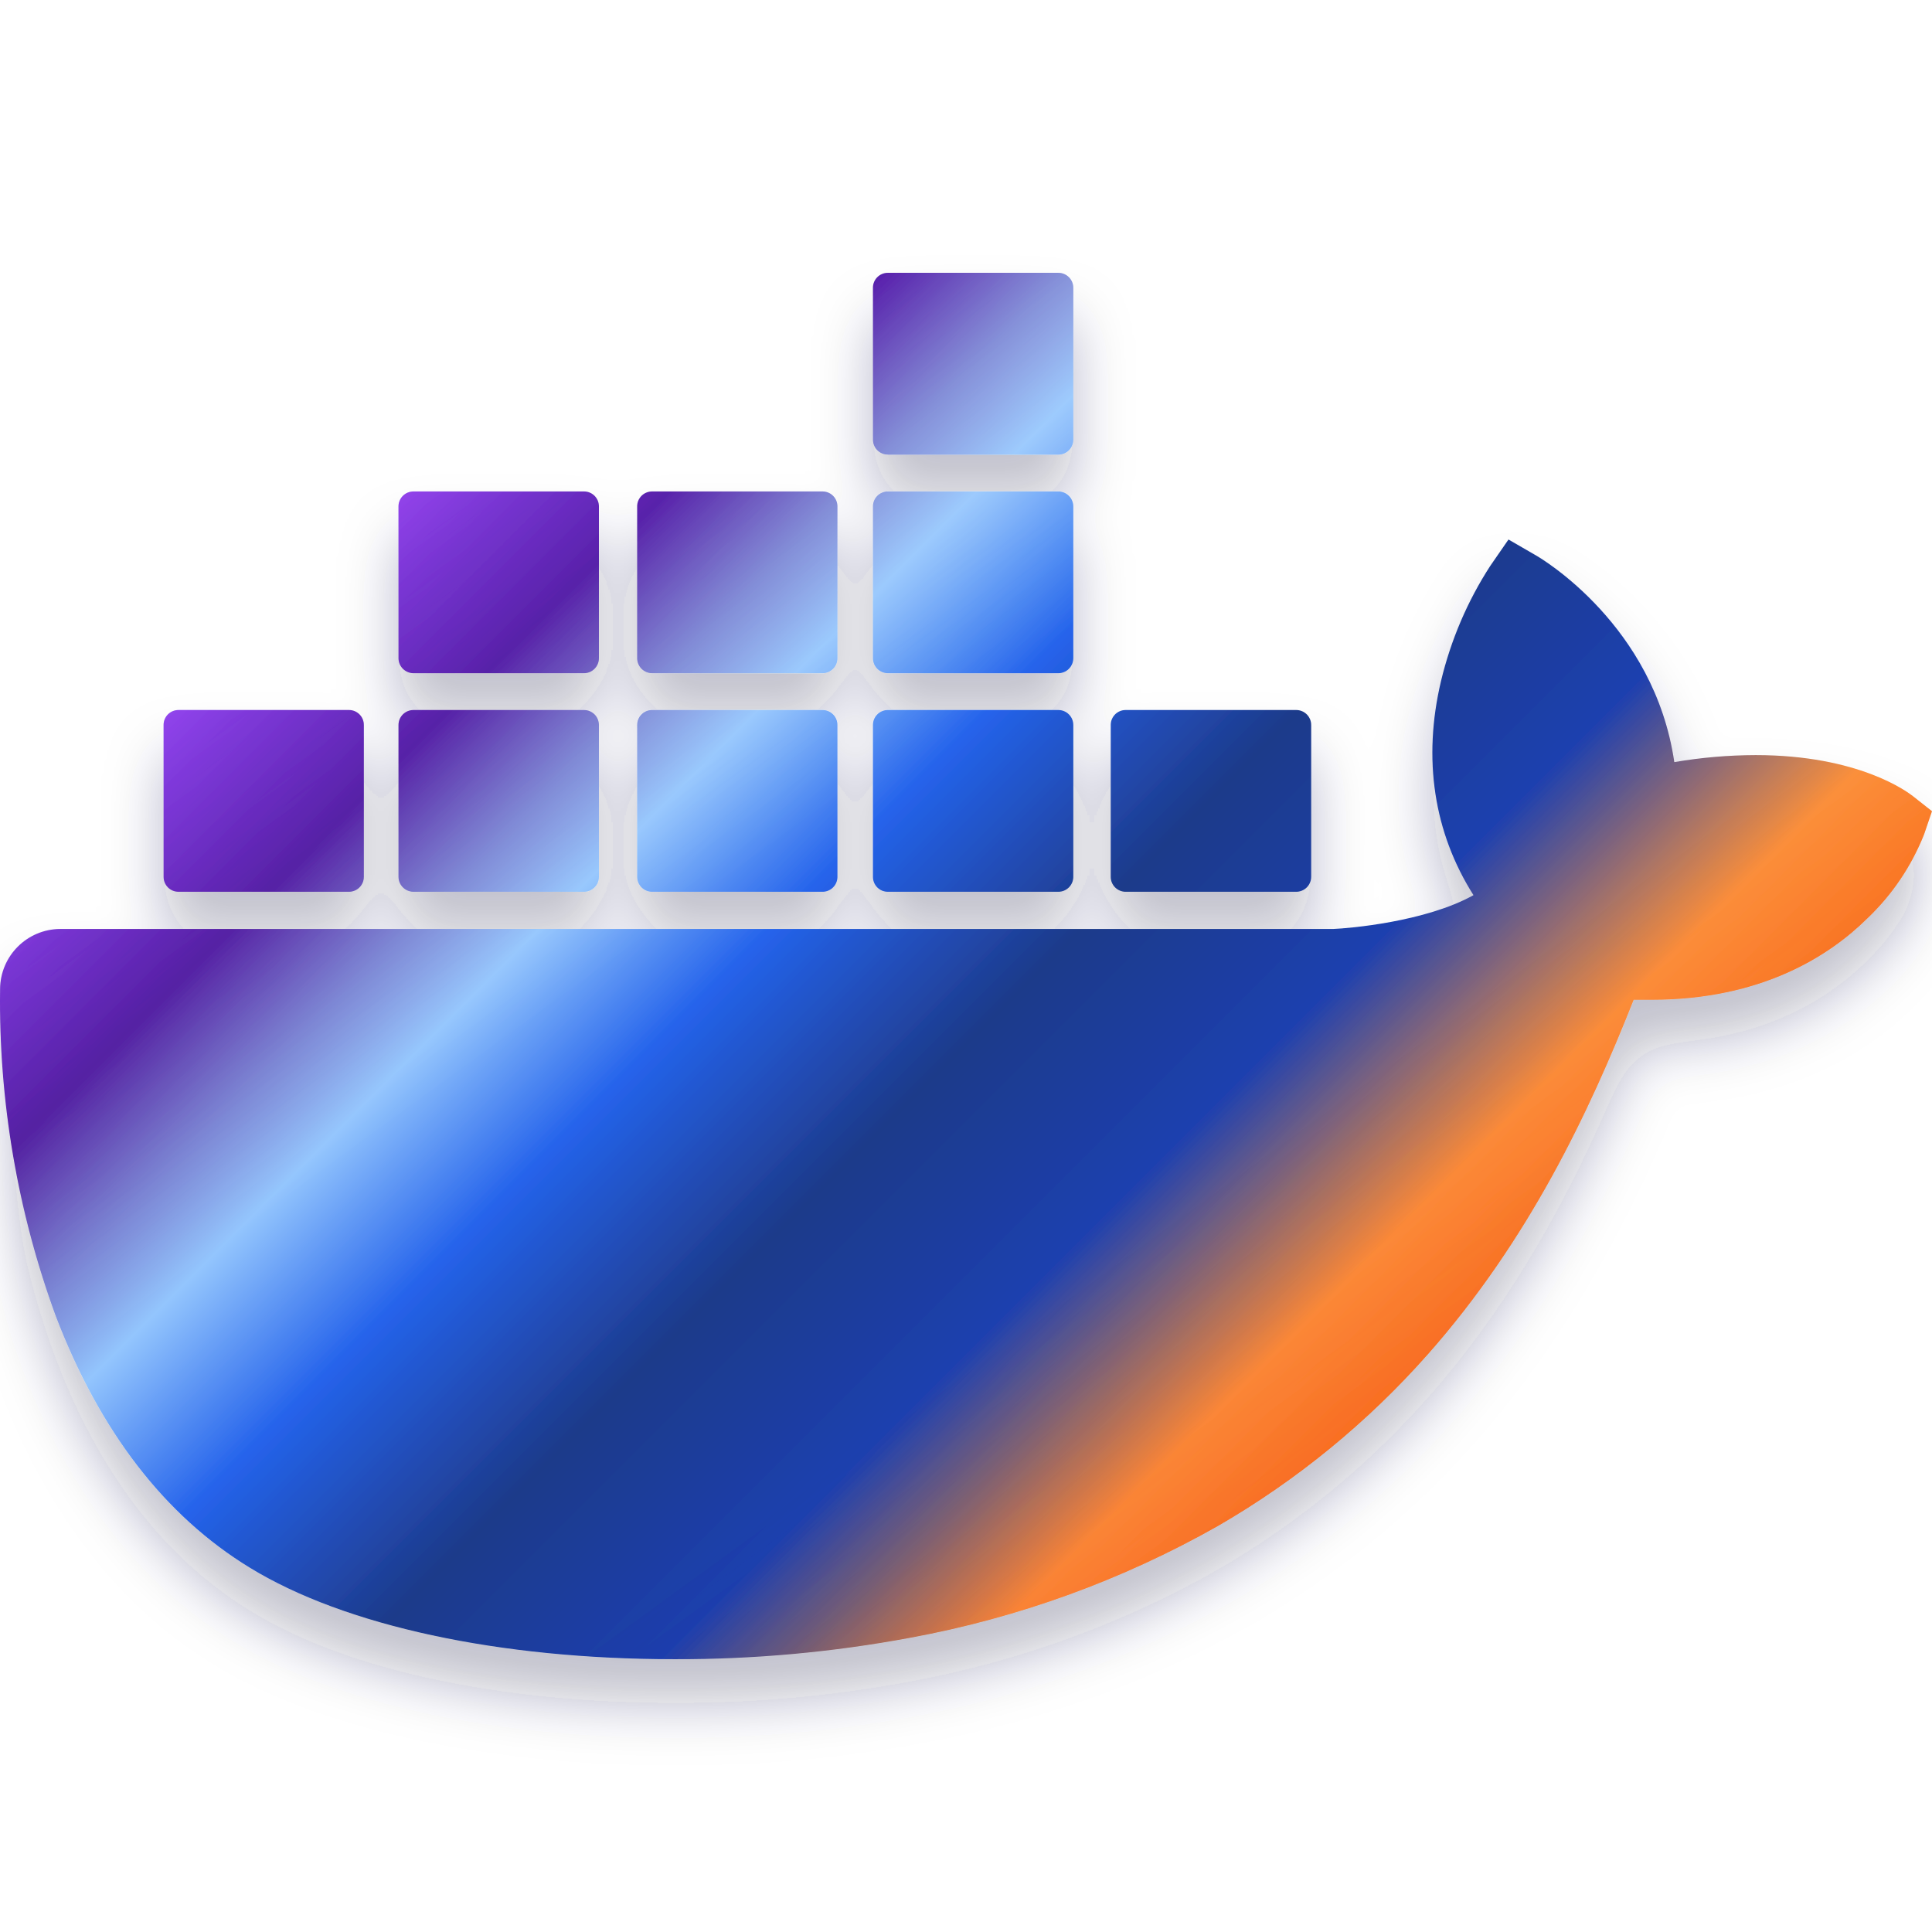
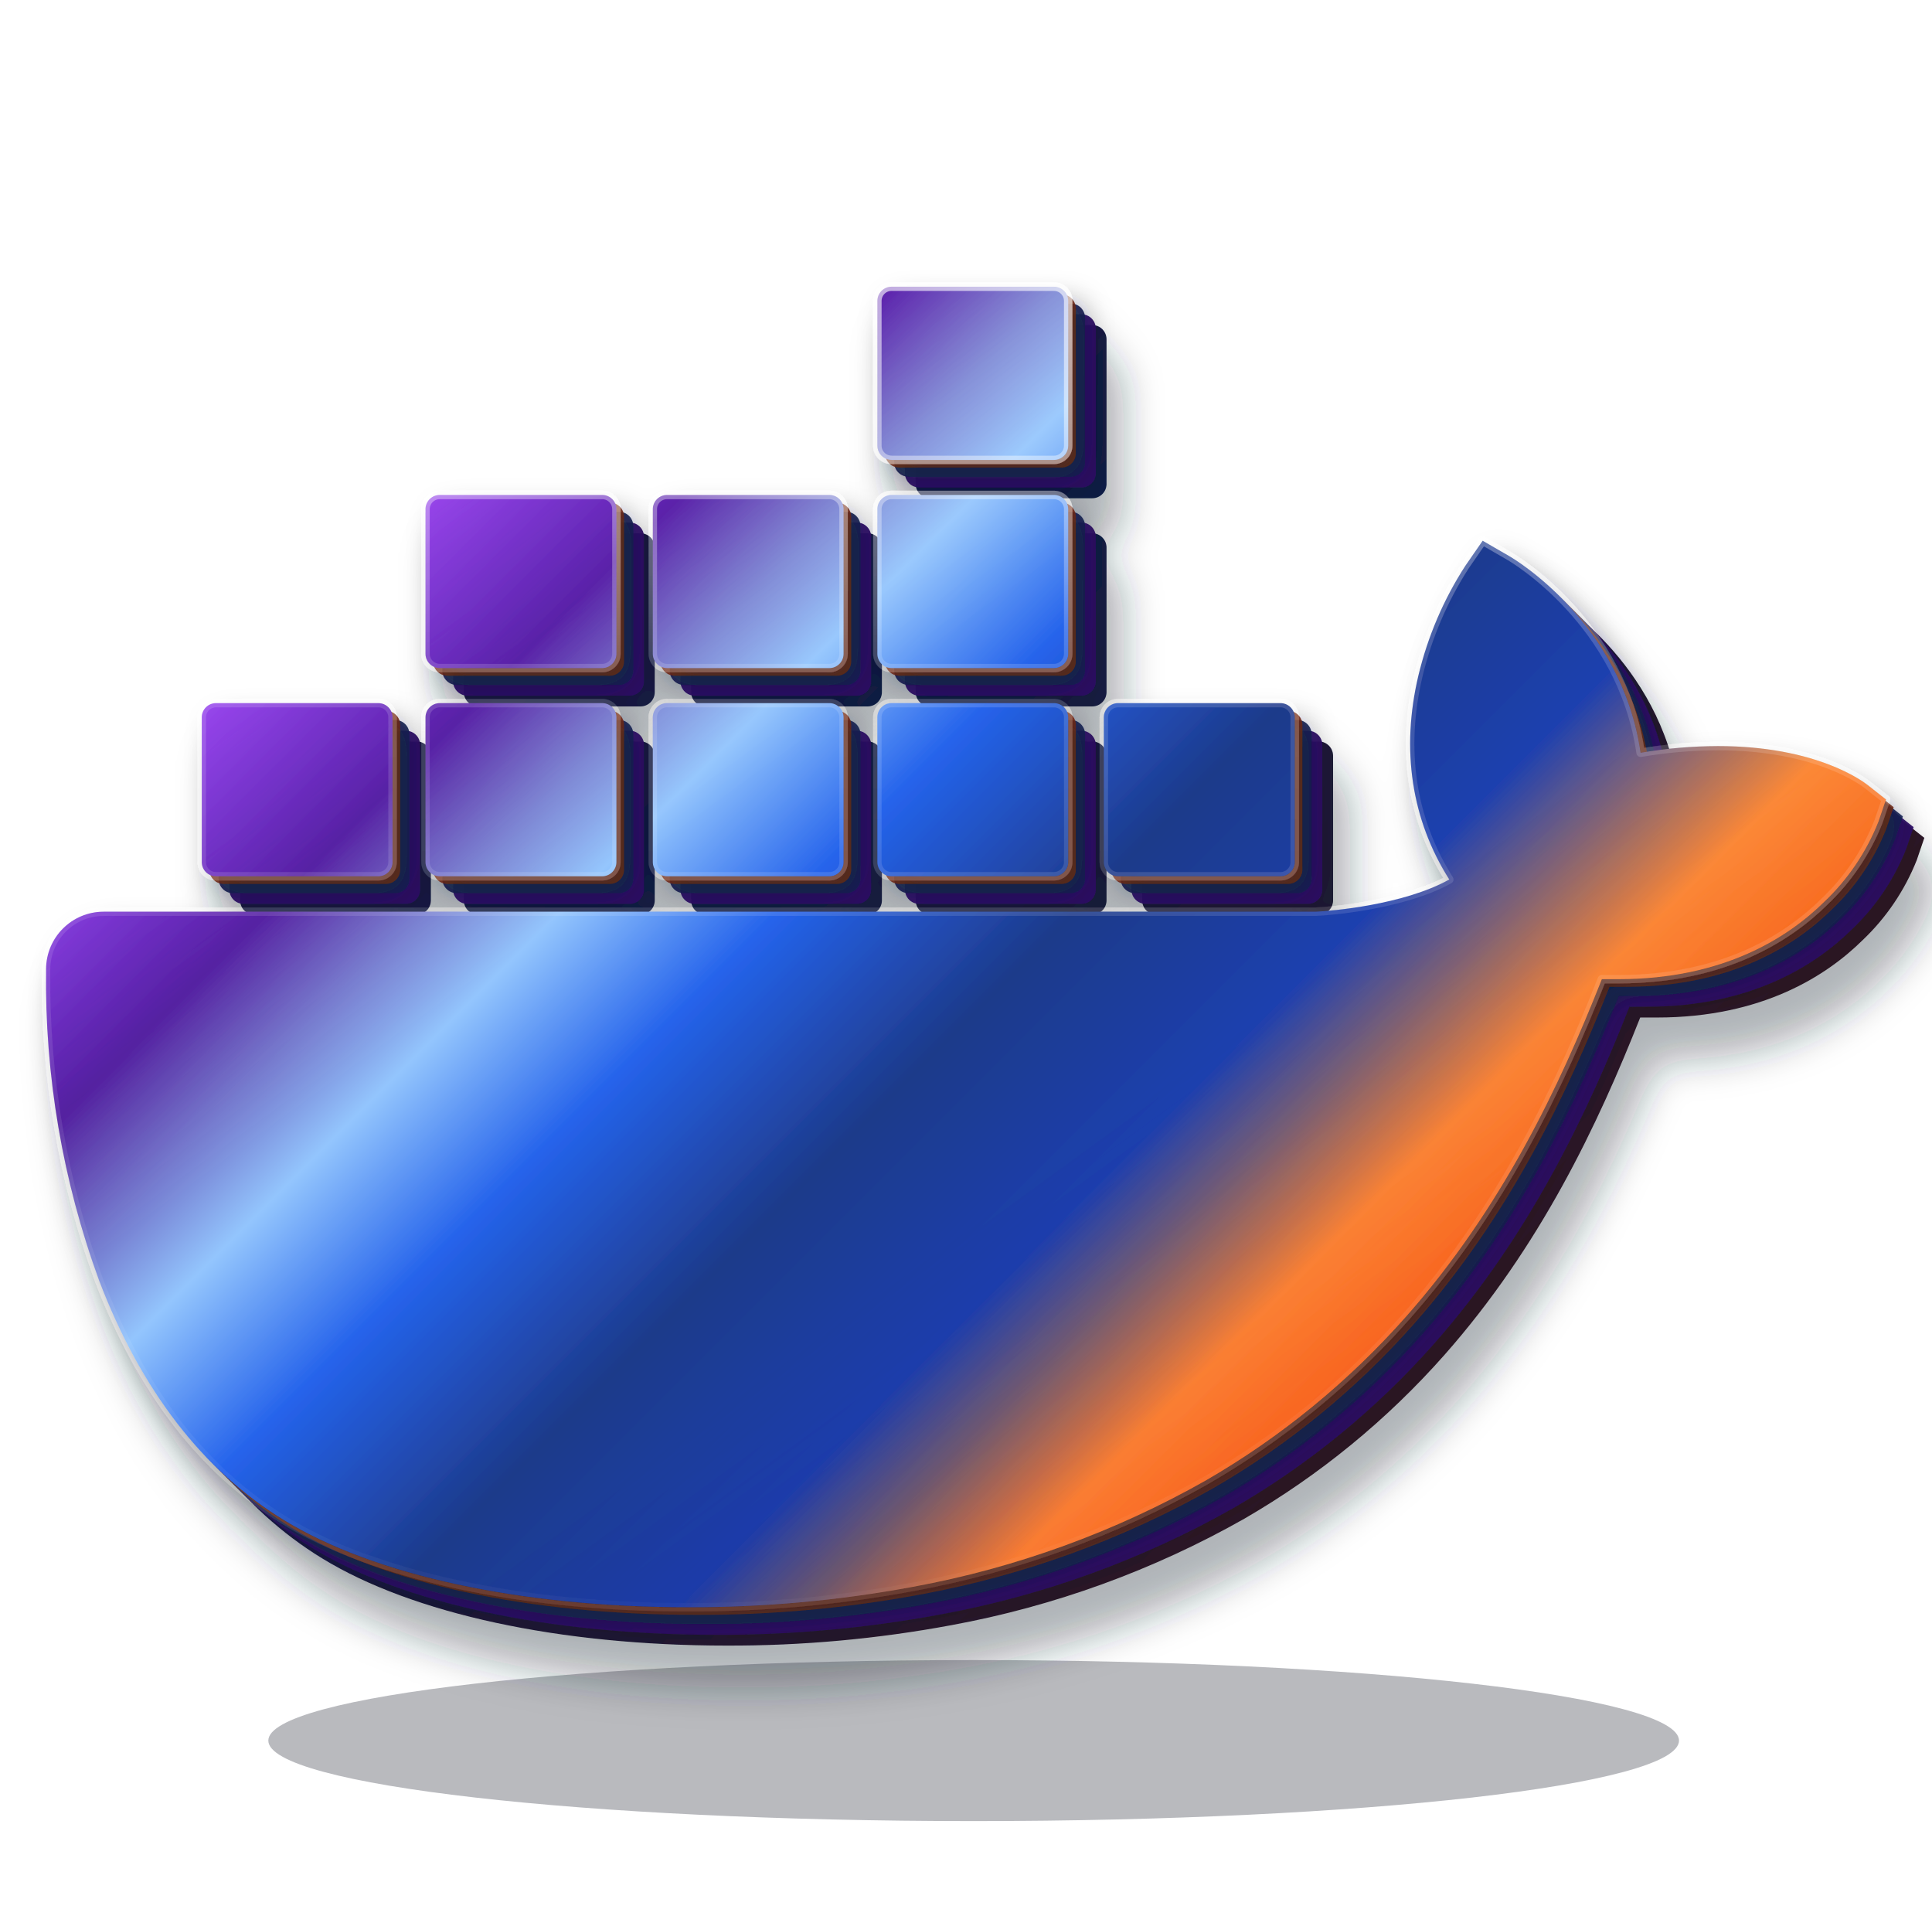
- <svg xmlns="http://www.w3.org/2000/svg" viewBox="0 0 24 24" role="img" aria-label="Docker">
+ <svg xmlns="http://www.w3.org/2000/svg" xmlns:xlink="http://www.w3.org/1999/xlink" viewBox="-0.6 -0.35 25.2 24.85" role="img" aria-label="Docker">
  <defs>
+     <path id="dockerMark" d="M13.983 11.078h2.119a.186.186 0 00.186-.185V9.006a.186.186 0 00-.186-.186h-2.119a.185.185 0 00-.185.185v1.888c0 .102.083.185.185.185m-2.954-5.43h2.118a.186.186 0 00.186-.186V3.574a.186.186 0 00-.186-.185h-2.118a.185.185 0 00-.185.185v1.888c0 .102.082.185.185.185m0 2.716h2.118a.187.187 0 00.186-.186V6.29a.186.186 0 00-.186-.185h-2.118a.185.185 0 00-.185.185v1.887c0 .102.082.185.185.186m-2.93 0h2.12a.186.186 0 00.184-.186V6.29a.185.185 0 00-.185-.185H8.1a.185.185 0 00-.185.185v1.887c0 .102.083.185.185.186m-2.964 0h2.119a.186.186 0 00.185-.186V6.29a.185.185 0 00-.185-.185H5.136a.186.186 0 00-.186.185v1.887c0 .102.084.185.186.186m5.893 2.715h2.118a.186.186 0 00.186-.185V9.006a.186.186 0 00-.186-.186h-2.118a.185.185 0 00-.185.185v1.888c0 .102.082.185.185.185m-2.93 0h2.12a.185.185 0 00.184-.185V9.006a.185.185 0 00-.184-.186h-2.12a.185.185 0 00-.184.185v1.888c0 .102.083.185.185.185m-2.964 0h2.119a.185.185 0 00.185-.185V9.006a.185.185 0 00-.184-.186h-2.12a.186.186 0 00-.186.186v1.887c0 .102.084.185.186.185m-2.92 0h2.12a.185.185 0 00.184-.185V9.006a.185.185 0 00-.184-.186h-2.12a.185.185 0 00-.184.185v1.888c0 .102.082.185.185.185M23.763 9.89c-.065-.051-.672-.51-1.954-.51-.338.001-.676.03-1.01.087-.248-1.7-1.653-2.53-1.716-2.566l-.344-.199-.226.327c-.284.438-.49.922-.612 1.43-.23.97-.09 1.882.403 2.661-.595.332-1.55.413-1.744.42H.751a.751.751 0 00-.75.748 11.376 11.376 0 00.692 4.062c.545 1.428 1.355 2.48 2.41 3.124 1.18.723 3.1 1.137 5.275 1.137.983.003 1.963-.086 2.93-.266a12.248 12.248 0 003.823-1.389c.98-.567 1.86-1.288 2.61-2.136 1.252-1.418 1.998-2.997 2.553-4.4h.221c1.372 0 2.215-.549 2.68-1.009.309-.293.55-.65.707-1.046l.098-.288Z" />
    <linearGradient id="chrome" x1="0" y1="0" x2="24" y2="24" gradientUnits="userSpaceOnUse">
      <stop offset="0%" stop-color="#FAF5FF" />
      <stop offset="7%" stop-color="#E9D5FF" />
      <stop offset="14%" stop-color="#C084FC" />
      <stop offset="22%" stop-color="#7C3AED" />
      <stop offset="30%" stop-color="#4C1D95" />
      <stop offset="38%" stop-color="#93C5FD" />
      <stop offset="44%" stop-color="#2563EB" />
      <stop offset="52%" stop-color="#1E3A8A" />
      <stop offset="60%" stop-color="#1E40AF" />
      <stop offset="68%" stop-color="#FB923C" />
      <stop offset="76%" stop-color="#F97316" />
      <stop offset="84%" stop-color="#FED7AA" />
      <stop offset="92%" stop-color="#EA580C" />
      <stop offset="100%" stop-color="#9A3412" />
    </linearGradient>
    <linearGradient id="shine" x1="2" y1="0" x2="18" y2="22" gradientUnits="userSpaceOnUse">
-       <stop offset="0%" stop-color="#FFFFFF" stop-opacity="0.85" />
-       <stop offset="28%" stop-color="#E0E7FF" stop-opacity="0.25" />
-       <stop offset="48%" stop-color="#FFFFFF" stop-opacity="0" />
-       <stop offset="72%" stop-color="#0F172A" stop-opacity="0" />
-       <stop offset="100%" stop-color="#0F172A" stop-opacity="0.45" />
+       <stop offset="0%" stop-color="#FFFFFF" stop-opacity="0.9" />
+       <stop offset="22%" stop-color="#F8FAFC" stop-opacity="0.35" />
+       <stop offset="45%" stop-color="#FFFFFF" stop-opacity="0" />
+       <stop offset="68%" stop-color="#0F172A" stop-opacity="0" />
+       <stop offset="100%" stop-color="#0B1220" stop-opacity="0.55" />
    </linearGradient>
-     <filter id="chromeDepth" x="-8%" y="-8%" width="116%" height="116%" color-interpolation-filters="sRGB">
-       <feDropShadow dx="0" dy="0.35" stdDeviation="0.15" flood-color="#FFFFFF" flood-opacity="0.35" />
-       <feDropShadow dx="0" dy="0.55" stdDeviation="0.35" flood-color="#1E1B4B" flood-opacity="0.28" />
+     <linearGradient id="extrude" x1="0" y1="0" x2="24" y2="24" gradientUnits="userSpaceOnUse">
+       <stop offset="0%" stop-color="#1E1033" />
+       <stop offset="40%" stop-color="#111C44" />
+       <stop offset="100%" stop-color="#431407" />
+     </linearGradient>
+     <linearGradient id="rim" x1="0" y1="0" x2="0" y2="24" gradientUnits="userSpaceOnUse">
+       <stop offset="0%" stop-color="#FFFFFF" stop-opacity="0.95" />
+       <stop offset="35%" stop-color="#FFFFFF" stop-opacity="0.15" />
+       <stop offset="100%" stop-color="#FFFFFF" stop-opacity="0" />
+     </linearGradient>
+     <filter id="groundShadow" x="-30%" y="-20%" width="160%" height="160%" color-interpolation-filters="sRGB">
+       <feDropShadow dx="0" dy="0.75" stdDeviation="0.45" flood-color="#020617" flood-opacity="0.55" />
+       <feDropShadow dx="0.22" dy="0.55" stdDeviation="0.25" flood-color="#1E293B" flood-opacity="0.35" />
+     </filter>
+     <filter id="faceLift" x="-25%" y="-25%" width="150%" height="150%" color-interpolation-filters="sRGB">
+       <feGaussianBlur in="SourceAlpha" stdDeviation="0.25" result="blur" />
+       <feSpecularLighting in="blur" surfaceScale="2.8" specularConstant="0.75" specularExponent="28" lighting-color="#FFFFFF" result="spec">
+         <fePointLight x="-16" y="-14" z="42" />
+       </feSpecularLighting>
+       <feComposite in="spec" in2="SourceAlpha" operator="in" result="specClip" />
+       <feComposite in="SourceGraphic" in2="specClip" operator="arithmetic" k1="0" k2="1" k3="0.65" k4="0" />
+       <feDropShadow dx="-0.06" dy="-0.08" stdDeviation="0.08" flood-color="#FFFFFF" flood-opacity="0.45" />
+       <feDropShadow dx="0.18" dy="0.22" stdDeviation="0.18" flood-color="#0F172A" flood-opacity="0.35" />
    </filter>
  </defs>
-   <g filter="url(#chromeDepth)">
-     <path fill="url(#chrome)" d="M13.983 11.078h2.119a.186.186 0 00.186-.185V9.006a.186.186 0 00-.186-.186h-2.119a.185.185 0 00-.185.185v1.888c0 .102.083.185.185.185m-2.954-5.43h2.118a.186.186 0 00.186-.186V3.574a.186.186 0 00-.186-.185h-2.118a.185.185 0 00-.185.185v1.888c0 .102.082.185.185.185m0 2.716h2.118a.187.187 0 00.186-.186V6.29a.186.186 0 00-.186-.185h-2.118a.185.185 0 00-.185.185v1.887c0 .102.082.185.185.186m-2.93 0h2.12a.186.186 0 00.184-.186V6.29a.185.185 0 00-.185-.185H8.1a.185.185 0 00-.185.185v1.887c0 .102.083.185.185.186m-2.964 0h2.119a.186.186 0 00.185-.186V6.29a.185.185 0 00-.185-.185H5.136a.186.186 0 00-.186.185v1.887c0 .102.084.185.186.186m5.893 2.715h2.118a.186.186 0 00.186-.185V9.006a.186.186 0 00-.186-.186h-2.118a.185.185 0 00-.185.185v1.888c0 .102.082.185.185.185m-2.93 0h2.12a.185.185 0 00.184-.185V9.006a.185.185 0 00-.184-.186h-2.12a.185.185 0 00-.184.185v1.888c0 .102.083.185.185.185m-2.964 0h2.119a.185.185 0 00.185-.185V9.006a.185.185 0 00-.184-.186h-2.12a.186.186 0 00-.186.186v1.887c0 .102.084.185.186.185m-2.92 0h2.12a.185.185 0 00.184-.185V9.006a.185.185 0 00-.184-.186h-2.12a.185.185 0 00-.184.185v1.888c0 .102.082.185.185.185M23.763 9.89c-.065-.051-.672-.51-1.954-.51-.338.001-.676.03-1.01.087-.248-1.7-1.653-2.53-1.716-2.566l-.344-.199-.226.327c-.284.438-.49.922-.612 1.43-.23.97-.09 1.882.403 2.661-.595.332-1.55.413-1.744.42H.751a.751.751 0 00-.75.748 11.376 11.376 0 00.692 4.062c.545 1.428 1.355 2.48 2.41 3.124 1.18.723 3.1 1.137 5.275 1.137.983.003 1.963-.086 2.93-.266a12.248 12.248 0 003.823-1.389c.98-.567 1.86-1.288 2.61-2.136 1.252-1.418 1.998-2.997 2.553-4.4h.221c1.372 0 2.215-.549 2.68-1.009.309-.293.55-.65.707-1.046l.098-.288Z" />
-     <path fill="url(#shine)" style="mix-blend-mode: overlay" d="M13.983 11.078h2.119a.186.186 0 00.186-.185V9.006a.186.186 0 00-.186-.186h-2.119a.185.185 0 00-.185.185v1.888c0 .102.083.185.185.185m-2.954-5.43h2.118a.186.186 0 00.186-.186V3.574a.186.186 0 00-.186-.185h-2.118a.185.185 0 00-.185.185v1.888c0 .102.082.185.185.185m0 2.716h2.118a.187.187 0 00.186-.186V6.29a.186.186 0 00-.186-.185h-2.118a.185.185 0 00-.185.185v1.887c0 .102.082.185.185.186m-2.93 0h2.12a.186.186 0 00.184-.186V6.29a.185.185 0 00-.185-.185H8.1a.185.185 0 00-.185.185v1.887c0 .102.083.185.185.186m-2.964 0h2.119a.186.186 0 00.185-.186V6.29a.185.185 0 00-.185-.185H5.136a.186.186 0 00-.186.185v1.887c0 .102.084.185.186.186m5.893 2.715h2.118a.186.186 0 00.186-.185V9.006a.186.186 0 00-.186-.186h-2.118a.185.185 0 00-.185.185v1.888c0 .102.082.185.185.185m-2.93 0h2.12a.185.185 0 00.184-.185V9.006a.185.185 0 00-.184-.186h-2.12a.185.185 0 00-.184.185v1.888c0 .102.083.185.185.185m-2.964 0h2.119a.185.185 0 00.185-.185V9.006a.185.185 0 00-.184-.186h-2.12a.186.186 0 00-.186.186v1.887c0 .102.084.185.186.185m-2.92 0h2.12a.185.185 0 00.184-.185V9.006a.185.185 0 00-.184-.186h-2.12a.185.185 0 00-.184.185v1.888c0 .102.082.185.185.185M23.763 9.89c-.065-.051-.672-.51-1.954-.51-.338.001-.676.03-1.01.087-.248-1.7-1.653-2.53-1.716-2.566l-.344-.199-.226.327c-.284.438-.49.922-.612 1.43-.23.97-.09 1.882.403 2.661-.595.332-1.55.413-1.744.42H.751a.751.751 0 00-.75.748 11.376 11.376 0 00.692 4.062c.545 1.428 1.355 2.48 2.41 3.124 1.18.723 3.1 1.137 5.275 1.137.983.003 1.963-.086 2.93-.266a12.248 12.248 0 003.823-1.389c.98-.567 1.86-1.288 2.61-2.136 1.252-1.418 1.998-2.997 2.553-4.4h.221c1.372 0 2.215-.549 2.68-1.009.309-.293.55-.65.707-1.046l.098-.288Z" />
+   <ellipse cx="12.1" cy="22.35" rx="9.2" ry="1.05" fill="#020617" opacity="0.28" />
+   <g filter="url(#groundShadow)">
+     <use xlink:href="#dockerMark" fill="url(#extrude)" transform="translate(0.50 0.50)" />
+     <use xlink:href="#dockerMark" fill="#2E1065" opacity="0.95" transform="translate(0.36 0.36)" />
+     <use xlink:href="#dockerMark" fill="#172554" opacity="0.92" transform="translate(0.22 0.22)" />
+     <use xlink:href="#dockerMark" fill="#7C2D12" opacity="0.88" transform="translate(0.10 0.10)" />
+     <g filter="url(#faceLift)">
+       <use xlink:href="#dockerMark" fill="url(#chrome)" />
+       <use xlink:href="#dockerMark" fill="url(#shine)" style="mix-blend-mode: overlay" />
+       <use xlink:href="#dockerMark" fill="none" stroke="url(#rim)" stroke-width="0.11" stroke-linejoin="round" />
+     </g>
  </g>
</svg>
